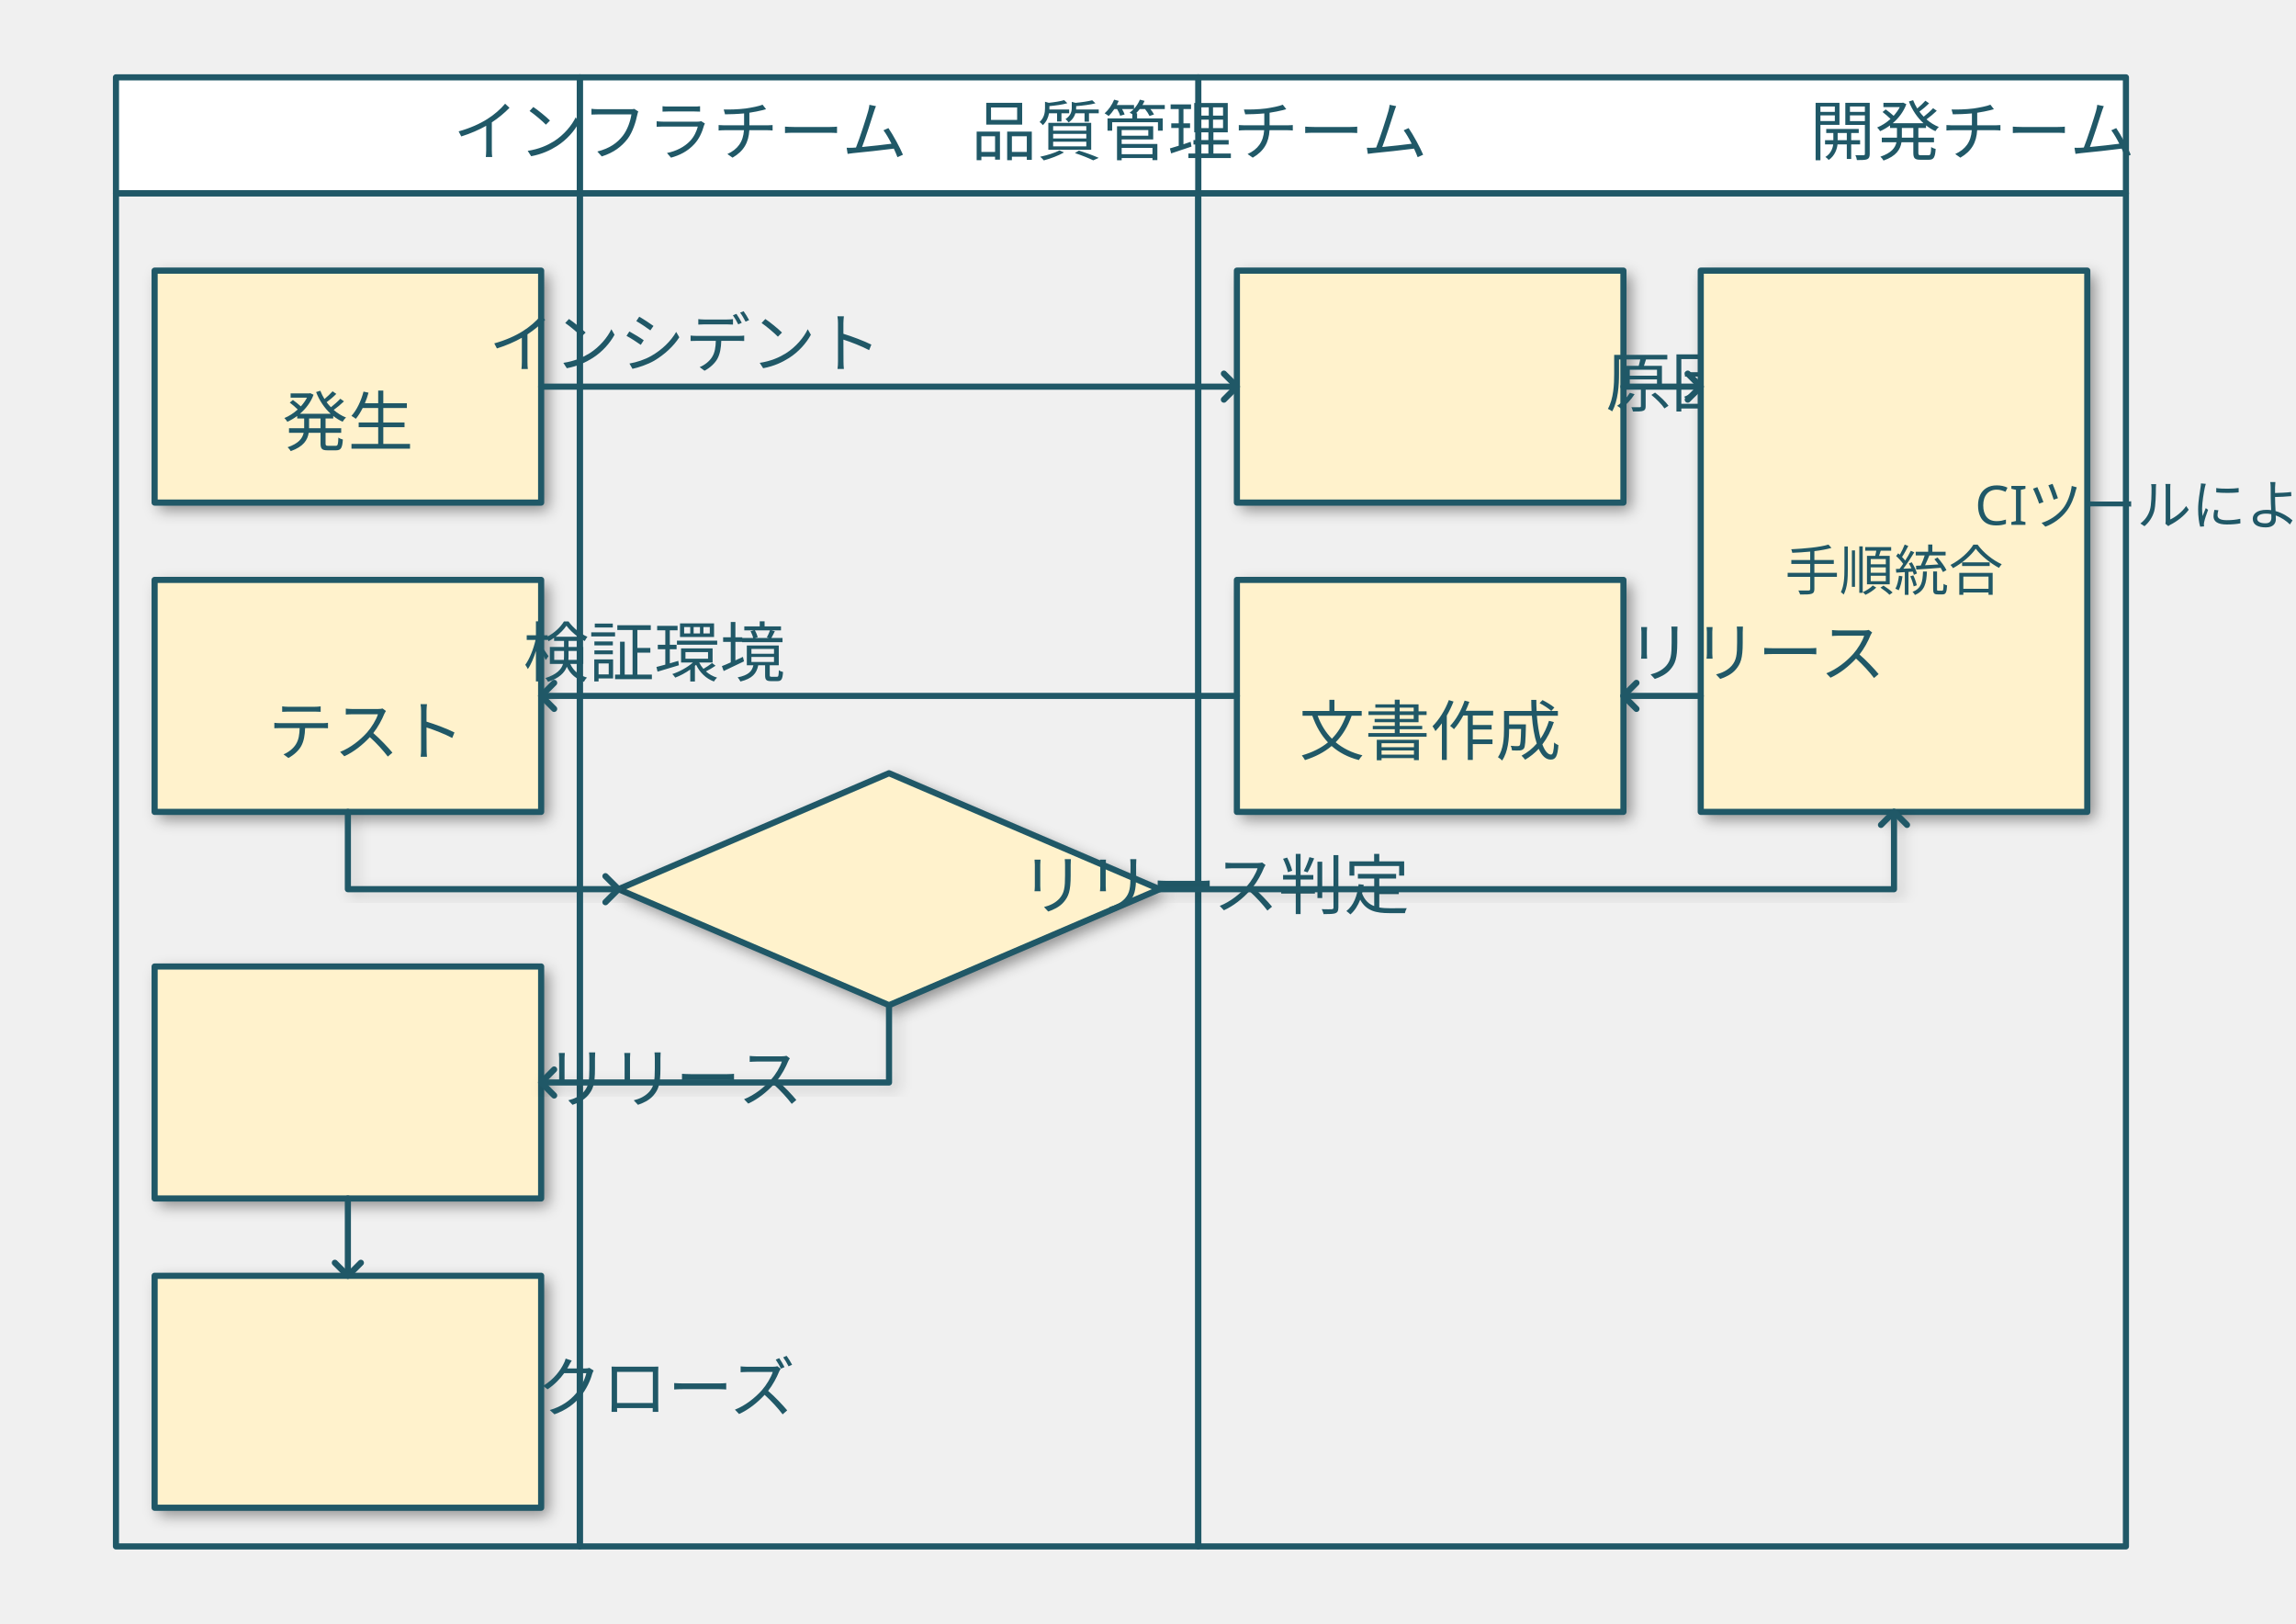
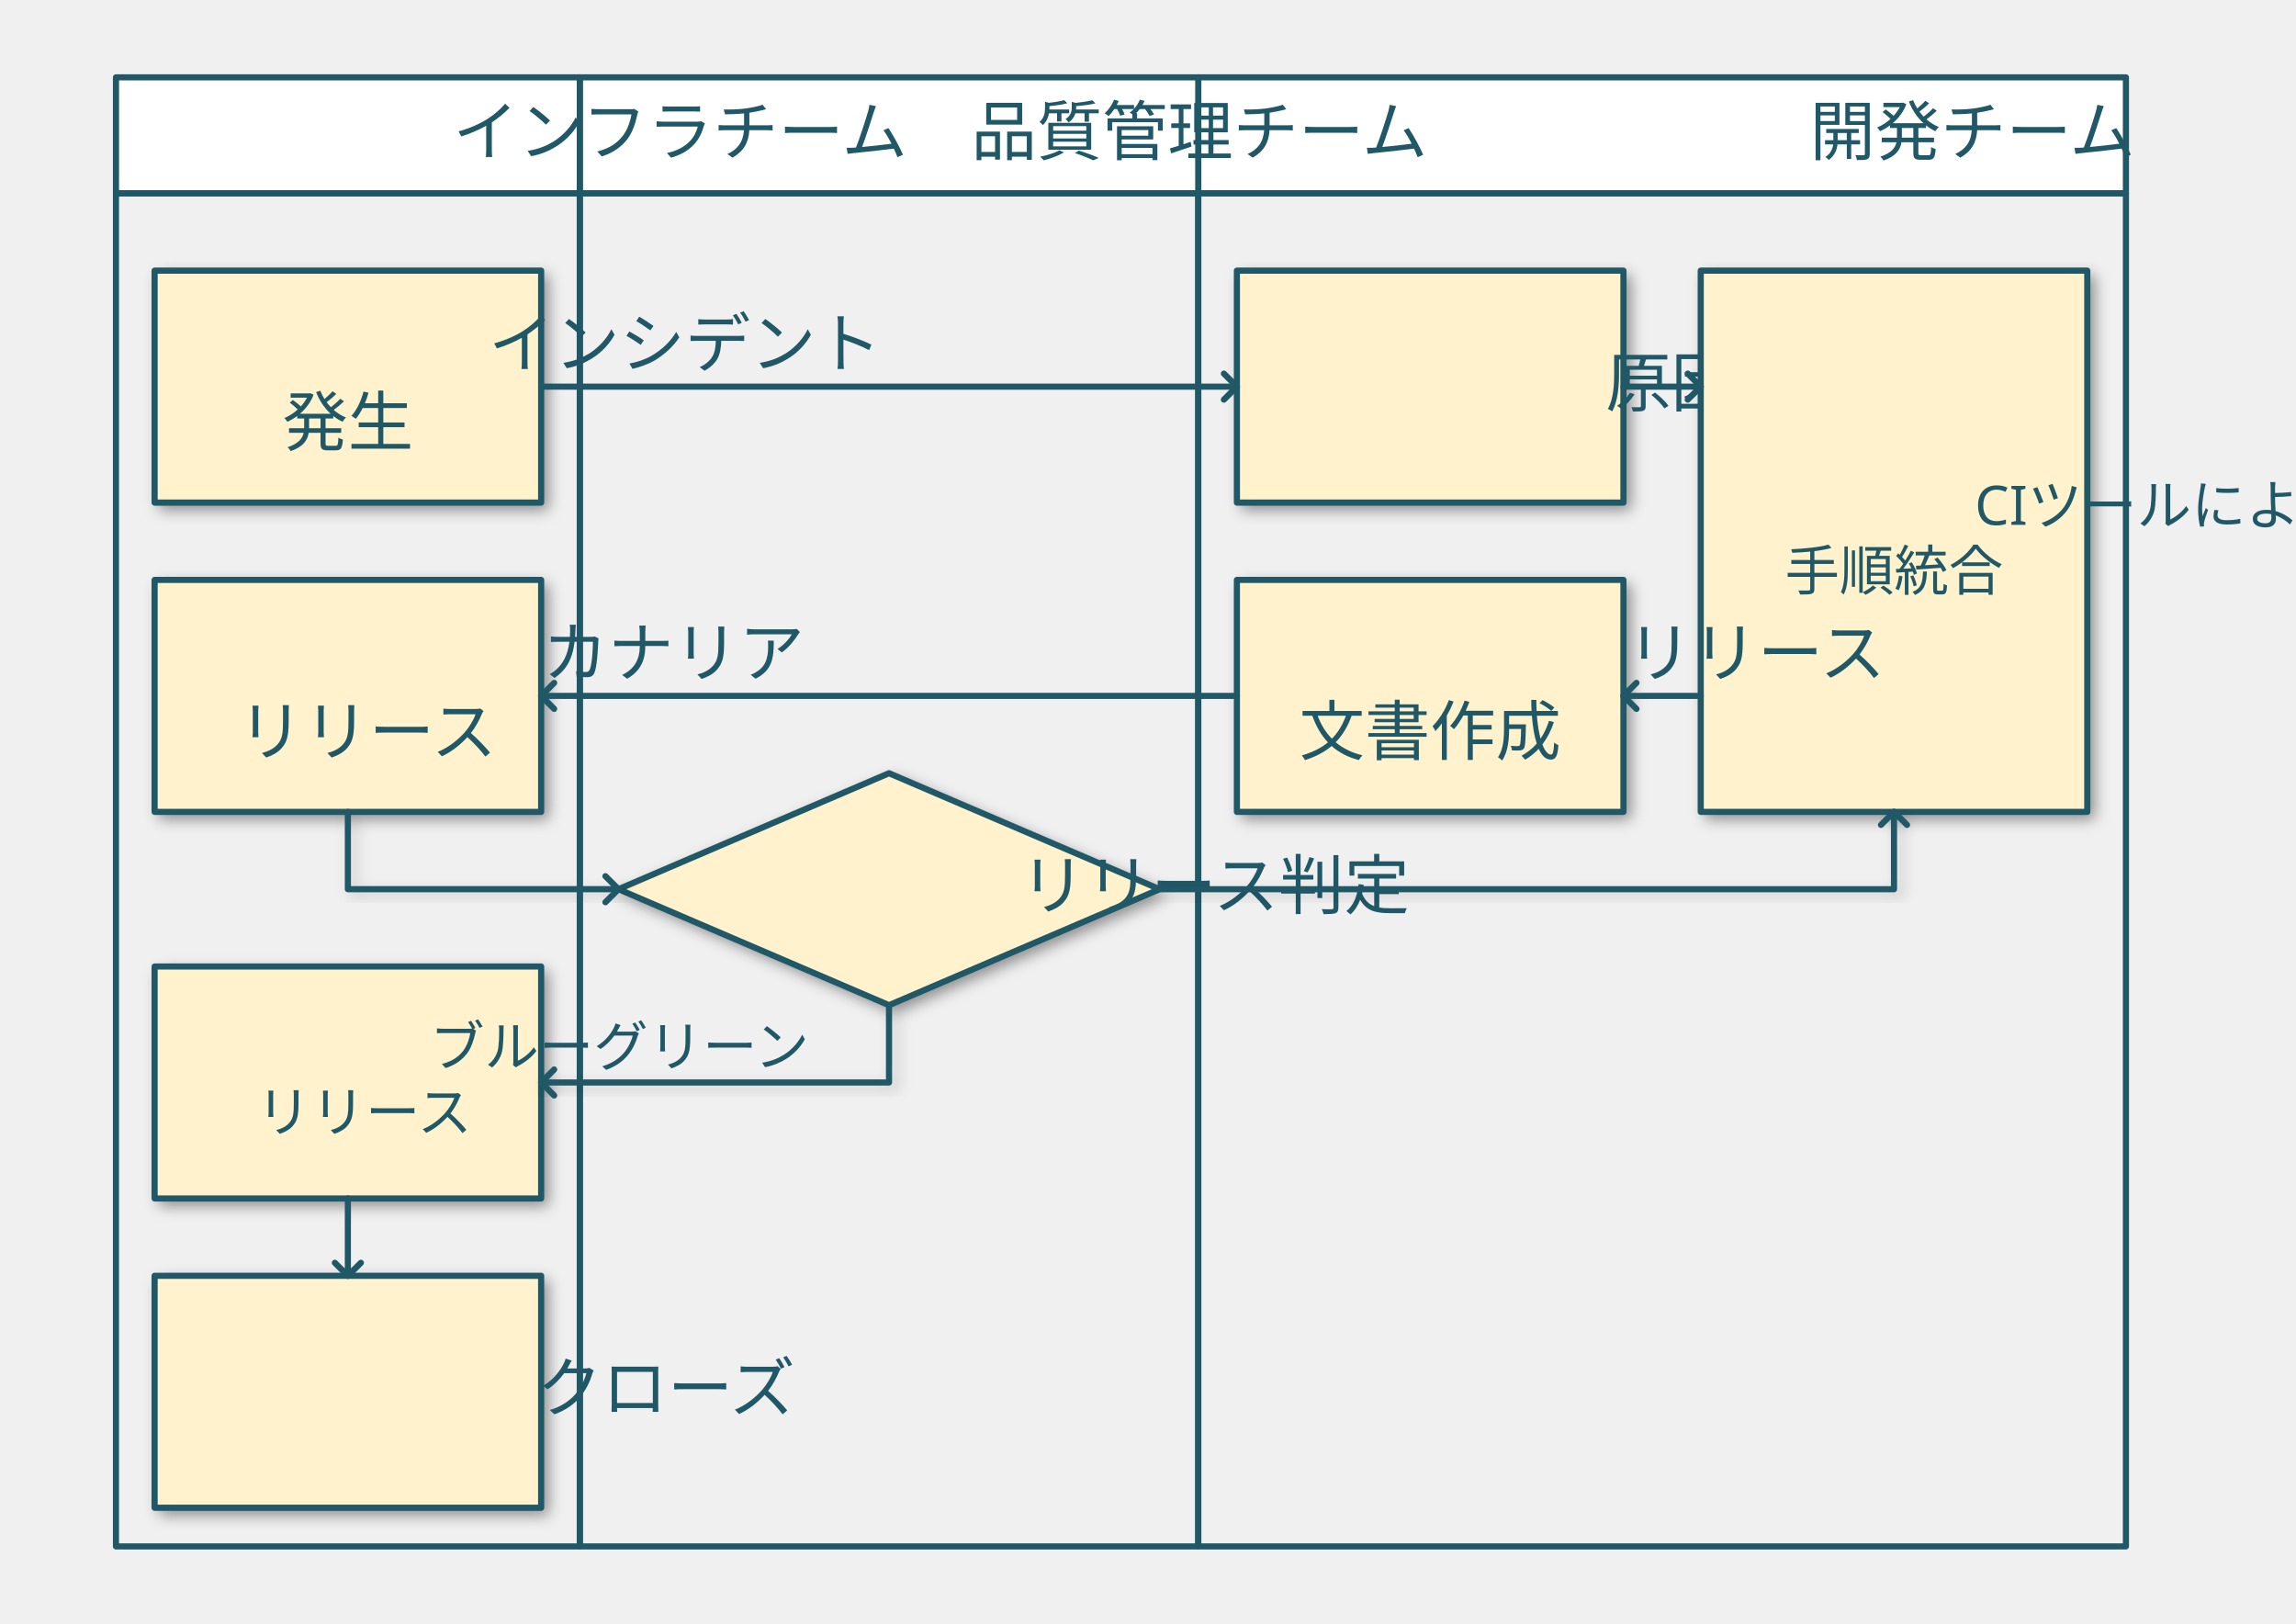
<svg xmlns="http://www.w3.org/2000/svg" xmlns:ns1="http://schemas.microsoft.com/visio/2003/SVGExtensions/" xmlns:xlink="http://www.w3.org/1999/xlink" width="11.693in" height="8.268in" viewBox="0 0 841.89 595.276" xml:space="preserve" color-interpolation-filters="sRGB" class="st13">
  <ns1:documentProperties ns1:langID="1041" ns1:metric="true" ns1:viewMarkup="false">
    <ns1:userDefs>
      <ns1:ud ns1:nameU="msvNoAutoConnect" ns1:val="VT0(1):26" />
    </ns1:userDefs>
  </ns1:documentProperties>
  <style type="text/css">
	
		.st1 {visibility:visible}
		.st2 {fill:#000000;fill-opacity:0.4;filter:url(#filter_2.6666667461395);stroke:#000000;stroke-linecap:round;stroke-linejoin:round;stroke-opacity:0.4}
		.st3 {fill:#fff2cc;stroke:#205867;stroke-linecap:round;stroke-linejoin:round;stroke-width:2.25}
		.st4 {fill:#205867;font-family:ＭＳ Ｐゴシック;font-size:2em}
		.st5 {font-size:1em}
- 		.st6 {fill:none;filter:url(#filter_2.6666667461395);marker-end:url(#mrkr1-46);stroke:#000000;stroke-linecap:round;stroke-linejoin:round;stroke-opacity:0.4}
- 		.st7 {fill:#000000;fill-opacity:0.4;stroke:#000000;stroke-opacity:0.4;stroke-width:0.472}
- 		.st8 {marker-end:url(#mrkr1-52);stroke:#205867;stroke-linecap:round;stroke-linejoin:round;stroke-width:2.25}
- 		.st9 {fill:#205867;fill-opacity:1;stroke:#205867;stroke-opacity:1;stroke-width:0.472}
- 		.st10 {fill:#205867;font-family:ＭＳ Ｐゴシック;font-size:1.667em}
+ 		.st6 {fill:#205867;font-family:ＭＳ Ｐゴシック;font-size:1.667em}
+ 		.st7 {fill:none;filter:url(#filter_2.6666667461395);marker-end:url(#mrkr1-47);stroke:#000000;stroke-linecap:round;stroke-linejoin:round;stroke-opacity:0.4}
+ 		.st8 {fill:#000000;fill-opacity:0.4;stroke:#000000;stroke-opacity:0.4;stroke-width:0.472}
+ 		.st9 {marker-end:url(#mrkr1-53);stroke:#205867;stroke-linecap:round;stroke-linejoin:round;stroke-width:2.25}
+ 		.st10 {fill:#205867;fill-opacity:1;stroke:#205867;stroke-opacity:1;stroke-width:0.472}
		.st11 {fill:#ffffff;stroke:#205867;stroke-linecap:round;stroke-linejoin:round;stroke-width:2.25}
		.st12 {fill:none;stroke:#205867;stroke-linecap:round;stroke-linejoin:round;stroke-width:2.25}
		.st13 {fill:none;fill-rule:evenodd;font-size:12px;overflow:visible;stroke-linecap:square;stroke-miterlimit:3}
	
	</style>
  <defs id="Markers">
    <g id="lend1">
      <path d="M 1 -1 L 0 0 L 1 1 " style="stroke-linecap:round;stroke-linejoin:round;fill:none" />
    </g>
-     <marker id="mrkr1-46" class="st7" ns1:arrowType="1" ns1:arrowSize="2" orient="auto" markerUnits="strokeWidth" overflow="visible">
+     <marker id="mrkr1-47" class="st8" ns1:arrowType="1" ns1:arrowSize="2" orient="auto" markerUnits="strokeWidth" overflow="visible">
      <use xlink:href="#lend1" transform="scale(-2.12,-2.12) " />
    </marker>
-     <marker id="mrkr1-52" class="st9" ns1:arrowType="1" ns1:arrowSize="2" orient="auto" markerUnits="strokeWidth" overflow="visible">
+     <marker id="mrkr1-53" class="st10" ns1:arrowType="1" ns1:arrowSize="2" orient="auto" markerUnits="strokeWidth" overflow="visible">
      <use xlink:href="#lend1" transform="scale(-2.12,-2.12) " />
    </marker>
  </defs>
  <defs id="Filters">
    <filter id="filter_2.6666667461395">
      <feGaussianBlur stdDeviation="2.667" />
    </filter>
  </defs>
-   <g ns1:mID="10" ns1:index="5" ns1:groupContext="foregroundPage">
+   <g ns1:mID="12" ns1:index="6" ns1:groupContext="foregroundPage">
    <ns1:pageProperties ns1:drawingScale="0.0393701" ns1:pageScale="0.0393701" ns1:drawingUnits="24" ns1:shadowOffsetX="8.50394" ns1:shadowOffsetY="-8.50394" />
    <ns1:layer ns1:name="フローチャート" ns1:index="0" />
    <ns1:layer ns1:name="コネクタ" ns1:index="1" />
    <ns1:layer ns1:name="背景" ns1:index="2" ns1:snap="false" ns1:glue="false" />
    <g id="shape1-1" ns1:mID="1" ns1:groupContext="shape" transform="translate(56.6929,-411.024)">
      <ns1:userDefs>
        <ns1:ud ns1:nameU="visVersion" ns1:val="VT0(15):26" />
      </ns1:userDefs>
      <ns1:textBlock ns1:margins="rect(4,4,4,4)" ns1:tabSpace="42.5197" />
      <ns1:textRect cx="70.866" cy="552.756" width="141.74" height="85.039" />
      <g id="shadow1-2" ns1:groupContext="shadow" ns1:shadowOffsetX="2.12132" ns1:shadowOffsetY="-2.12132" ns1:shadowType="1" transform="matrix(1,0,0,1,2.12132,2.12132)" class="st1">
        <rect x="0" y="510.236" width="141.732" height="85.039" class="st2" />
      </g>
      <rect x="0" y="510.236" width="141.732" height="85.039" class="st3" />
      <text x="10.16" y="545.56" class="st4" ns1:langID="1041">
        <ns1:paragraph ns1:horizAlign="1" />
        <ns1:tabList />インシデント<ns1:newlineChar />
        <tspan x="46.87" dy="1.2em" class="st5">発生</tspan>
      </text>
    </g>
    <g id="shape2-8" ns1:mID="2" ns1:groupContext="shape" transform="translate(56.6929,-297.638)">
      <ns1:userDefs>
        <ns1:ud ns1:nameU="visVersion" ns1:val="VT0(15):26" />
      </ns1:userDefs>
      <ns1:textBlock ns1:margins="rect(4,4,4,4)" ns1:tabSpace="42.5197" />
      <ns1:textRect cx="70.866" cy="552.756" width="141.74" height="85.039" />
      <g id="shadow2-9" ns1:groupContext="shadow" ns1:shadowOffsetX="2.12132" ns1:shadowOffsetY="-2.12132" ns1:shadowType="1" transform="matrix(1,0,0,1,2.12132,2.12132)" class="st1">
        <rect x="0" y="510.236" width="141.732" height="85.039" class="st2" />
      </g>
      <rect x="0" y="510.236" width="141.732" height="85.039" class="st3" />
-       <text x="22.87" y="545.56" class="st4" ns1:langID="1041">
-         <ns1:paragraph ns1:horizAlign="1" />
-         <ns1:tabList />検証環境<ns1:newlineChar />
-         <tspan x="41.62" dy="1.2em" class="st5">テスト</tspan>
+       <text x="29.94" y="545.56" class="st4" ns1:langID="1041">
+         <ns1:paragraph ns1:horizAlign="1" />
+         <ns1:tabList />カナリア<ns1:newlineChar />
+         <tspan x="30.6" dy="1.2em" class="st5">リリース</tspan>
      </text>
    </g>
    <g id="shape4-15" ns1:mID="4" ns1:groupContext="shape" transform="translate(56.6929,-155.906)">
      <ns1:userDefs>
        <ns1:ud ns1:nameU="visVersion" ns1:val="VT0(15):26" />
      </ns1:userDefs>
      <ns1:textBlock ns1:margins="rect(4,4,4,4)" ns1:tabSpace="42.5197" />
      <ns1:textRect cx="70.866" cy="552.756" width="141.74" height="85.039" />
      <g id="shadow4-16" ns1:groupContext="shadow" ns1:shadowOffsetX="2.12132" ns1:shadowOffsetY="-2.12132" ns1:shadowType="1" transform="matrix(1,0,0,1,2.12132,2.12132)" class="st1">
        <rect x="0" y="510.236" width="141.732" height="85.039" class="st2" />
      </g>
      <rect x="0" y="510.236" width="141.732" height="85.039" class="st3" />
-       <text x="30.6" y="559.96" class="st4" ns1:langID="1041">
-         <ns1:paragraph ns1:horizAlign="1" />
-         <ns1:tabList />リリース</text>
-     </g>
-     <g id="shape5-21" ns1:mID="5" ns1:groupContext="shape" transform="translate(56.6929,-42.5197)">
-       <ns1:userDefs>
-         <ns1:ud ns1:nameU="visVersion" ns1:val="VT0(15):26" />
-       </ns1:userDefs>
-       <ns1:textBlock ns1:margins="rect(4,4,4,4)" ns1:tabSpace="42.5197" />
-       <ns1:textRect cx="70.866" cy="552.756" width="141.74" height="85.039" />
-       <g id="shadow5-22" ns1:groupContext="shadow" ns1:shadowOffsetX="2.12132" ns1:shadowOffsetY="-2.12132" ns1:shadowType="1" transform="matrix(1,0,0,1,2.12132,2.12132)" class="st1">
+       <text x="7.31" y="546.76" class="st6" ns1:langID="1041">
+         <ns1:paragraph ns1:horizAlign="1" />
+         <ns1:tabList />ブルーグリーン<ns1:newlineChar />
+         <tspan x="37.31" dy="1.2em" class="st5">リリース</tspan>
+       </text>
+     </g>
+     <g id="shape5-22" ns1:mID="5" ns1:groupContext="shape" transform="translate(56.6929,-42.5197)">
+       <ns1:userDefs>
+         <ns1:ud ns1:nameU="visVersion" ns1:val="VT0(15):26" />
+       </ns1:userDefs>
+       <ns1:textBlock ns1:margins="rect(4,4,4,4)" ns1:tabSpace="42.5197" />
+       <ns1:textRect cx="70.866" cy="552.756" width="141.74" height="85.039" />
+       <g id="shadow5-23" ns1:groupContext="shadow" ns1:shadowOffsetX="2.12132" ns1:shadowOffsetY="-2.12132" ns1:shadowType="1" transform="matrix(1,0,0,1,2.12132,2.12132)" class="st1">
        <rect x="0" y="510.236" width="141.732" height="85.039" class="st2" />
      </g>
      <rect x="0" y="510.236" width="141.732" height="85.039" class="st3" />
      <text x="27.74" y="559.96" class="st4" ns1:langID="1041">
        <ns1:paragraph ns1:horizAlign="1" />
        <ns1:tabList />クローズ</text>
    </g>
-     <g id="shape6-27" ns1:mID="6" ns1:groupContext="shape" ns1:layerMember="0" transform="translate(226.772,-226.772)">
+     <g id="shape6-28" ns1:mID="6" ns1:groupContext="shape" ns1:layerMember="0" transform="translate(226.772,-226.772)">
      <ns1:custProps>
        <ns1:cp ns1:nameU="Cost" ns1:lbl="コスト" ns1:prompt="" ns1:type="7" ns1:format="@" ns1:sortKey="" ns1:invis="false" ns1:ask="false" ns1:langID="1041" ns1:cal="0" />
        <ns1:cp ns1:nameU="ProcessNumber" ns1:lbl="プロセス番号" ns1:prompt="" ns1:type="2" ns1:format="" ns1:sortKey="" ns1:invis="false" ns1:ask="false" ns1:langID="1041" ns1:cal="0" />
        <ns1:cp ns1:nameU="Owner" ns1:lbl="所有者" ns1:prompt="" ns1:type="0" ns1:format="" ns1:sortKey="" ns1:invis="false" ns1:ask="false" ns1:langID="1041" ns1:cal="0" />
        <ns1:cp ns1:nameU="Function" ns1:lbl="機能" ns1:prompt="" ns1:type="0" ns1:format="" ns1:sortKey="" ns1:invis="false" ns1:ask="false" ns1:langID="1041" ns1:cal="0" ns1:val="VT4()" />
        <ns1:cp ns1:nameU="StartDate" ns1:lbl="開始日" ns1:prompt="" ns1:type="5" ns1:format="" ns1:sortKey="" ns1:invis="false" ns1:ask="false" ns1:langID="1041" ns1:cal="0" />
        <ns1:cp ns1:nameU="EndDate" ns1:lbl="終了日" ns1:prompt="" ns1:type="5" ns1:format="" ns1:sortKey="" ns1:invis="false" ns1:ask="false" ns1:langID="1041" ns1:cal="0" />
        <ns1:cp ns1:nameU="Status" ns1:lbl="状態" ns1:prompt="" ns1:type="4" ns1:format=";未開始;進行中;完了;延期;情報待ち" ns1:sortKey="" ns1:invis="false" ns1:ask="false" ns1:langID="1041" ns1:cal="0" ns1:val="VT4()" />
      </ns1:custProps>
      <ns1:userDefs>
        <ns1:ud ns1:nameU="visVersion" ns1:prompt="" ns1:val="VT0(15):26" />
        <ns1:ud ns1:nameU="DefaultWidth" ns1:prompt="" ns1:val="VT0(0.98425196850394):24" />
        <ns1:ud ns1:nameU="DefaultHeight" ns1:prompt="" ns1:val="VT0(0.59055118110236):24" />
        <ns1:ud ns1:nameU="ResizeTxtHeight" ns1:prompt="" ns1:val="VT0(0.59055118110236):24" />
        <ns1:ud ns1:nameU="ResizeTxtHeight" ns1:prompt="" ns1:val="VT0(0.62992125984252):24" />
      </ns1:userDefs>
      <ns1:textBlock ns1:margins="rect(2,2,2,2)" ns1:tabSpace="42.5197" />
      <ns1:textRect cx="99.213" cy="552.756" width="165.36" height="63.779" />
-       <g id="shadow6-28" ns1:groupContext="shadow" ns1:shadowOffsetX="2.12132" ns1:shadowOffsetY="-2.12132" ns1:shadowType="1" transform="matrix(1,0,0,1,2.12132,2.12132)" class="st1">
+       <g id="shadow6-29" ns1:groupContext="shadow" ns1:shadowOffsetX="2.12132" ns1:shadowOffsetY="-2.12132" ns1:shadowType="1" transform="matrix(1,0,0,1,2.12132,2.12132)" class="st1">
        <path d="M0 552.76 L99.21 510.24 L198.43 552.76 L99.21 595.28 L0 552.76 Z" class="st2" />
      </g>
      <path d="M0 552.76 L99.21 510.24 L198.43 552.76 L99.21 595.28 L0 552.76 Z" class="st3" />
      <text x="34.95" y="559.96" class="st4" ns1:langID="1041">
        <ns1:paragraph ns1:horizAlign="1" />
        <ns1:tabList />リリース判定</text>
    </g>
-     <g id="shape7-33" ns1:mID="7" ns1:groupContext="shape" transform="translate(453.543,-411.024)">
-       <ns1:userDefs>
-         <ns1:ud ns1:nameU="visVersion" ns1:val="VT0(15):26" />
-       </ns1:userDefs>
-       <ns1:textBlock ns1:margins="rect(4,4,4,4)" ns1:tabSpace="42.5197" />
-       <ns1:textRect cx="70.866" cy="552.756" width="141.74" height="85.039" />
-       <g id="shadow7-34" ns1:groupContext="shadow" ns1:shadowOffsetX="2.12132" ns1:shadowOffsetY="-2.12132" ns1:shadowType="1" transform="matrix(1,0,0,1,2.12132,2.12132)" class="st1">
+     <g id="shape7-34" ns1:mID="7" ns1:groupContext="shape" transform="translate(453.543,-411.024)">
+       <ns1:userDefs>
+         <ns1:ud ns1:nameU="visVersion" ns1:val="VT0(15):26" />
+       </ns1:userDefs>
+       <ns1:textBlock ns1:margins="rect(4,4,4,4)" ns1:tabSpace="42.5197" />
+       <ns1:textRect cx="70.866" cy="552.756" width="141.74" height="85.039" />
+       <g id="shadow7-35" ns1:groupContext="shadow" ns1:shadowOffsetX="2.12132" ns1:shadowOffsetY="-2.12132" ns1:shadowType="1" transform="matrix(1,0,0,1,2.12132,2.12132)" class="st1">
        <rect x="0" y="510.236" width="141.732" height="85.039" class="st2" />
      </g>
      <rect x="0" y="510.236" width="141.732" height="85.039" class="st3" />
      <text x="22.87" y="559.96" class="st4" ns1:langID="1041">
        <ns1:paragraph ns1:horizAlign="1" />
        <ns1:tabList />原因調査</text>
    </g>
-     <g id="shape9-39" ns1:mID="9" ns1:groupContext="shape" transform="translate(198.425,-453.543) rotate(8.31597E-07)">
-       <g id="shadow9-40" ns1:groupContext="shadow" ns1:shadowOffsetX="2.12132" ns1:shadowOffsetY="-2.12132" ns1:shadowType="1" transform="matrix(1,0,0,1,2.12132,2.12132)" class="st1">
-         <path d="M0 595.28 L255.12 595.28" class="st6" />
-       </g>
-       <path d="M0 595.28 L255.12 595.28" class="st8" />
-     </g>
-     <g id="shape12-53" ns1:mID="12" ns1:groupContext="shape" transform="translate(623.622,-297.638)">
+     <g id="shape9-40" ns1:mID="9" ns1:groupContext="shape" transform="translate(198.425,-453.543) rotate(8.31597E-07)">
+       <g id="shadow9-41" ns1:groupContext="shadow" ns1:shadowOffsetX="2.12132" ns1:shadowOffsetY="-2.12132" ns1:shadowType="1" transform="matrix(1,0,0,1,2.12132,2.12132)" class="st1">
+         <path d="M0 595.28 L255.12 595.28" class="st7" />
+       </g>
+       <path d="M0 595.28 L255.12 595.28" class="st9" />
+     </g>
+     <g id="shape12-54" ns1:mID="12" ns1:groupContext="shape" transform="translate(623.622,-297.638)">
      <ns1:userDefs>
        <ns1:ud ns1:nameU="visVersion" ns1:val="VT0(15):26" />
      </ns1:userDefs>
      <ns1:textBlock ns1:margins="rect(4,4,4,4)" ns1:tabSpace="42.5197" />
      <ns1:textRect cx="70.866" cy="496.063" width="141.74" height="198.425" />
-       <g id="shadow12-54" ns1:groupContext="shadow" ns1:shadowOffsetX="2.12132" ns1:shadowOffsetY="-2.12132" ns1:shadowType="1" transform="matrix(1,0,0,1,2.12132,2.12132)" class="st1">
+       <g id="shadow12-55" ns1:groupContext="shadow" ns1:shadowOffsetX="2.12132" ns1:shadowOffsetY="-2.12132" ns1:shadowType="1" transform="matrix(1,0,0,1,2.12132,2.12132)" class="st1">
        <rect x="0" y="396.85" width="141.732" height="198.425" class="st2" />
      </g>
      <rect x="0" y="396.85" width="141.732" height="198.425" class="st3" />
-       <text x="6.84" y="490.06" class="st10" ns1:langID="1041">
+       <text x="6.84" y="490.06" class="st6" ns1:langID="1041">
        <ns1:paragraph ns1:horizAlign="1" />
        <ns1:tabList />CIツールによる<ns1:newlineChar />
        <tspan x="30.87" dy="1.2em" class="st5">手順統合</tspan>
      </text>
    </g>
-     <g id="shape13-60" ns1:mID="13" ns1:groupContext="shape" transform="translate(453.543,-297.638)">
-       <ns1:userDefs>
-         <ns1:ud ns1:nameU="visVersion" ns1:val="VT0(15):26" />
-       </ns1:userDefs>
-       <ns1:textBlock ns1:margins="rect(4,4,4,4)" ns1:tabSpace="42.5197" />
-       <ns1:textRect cx="70.866" cy="552.756" width="141.74" height="85.039" />
-       <g id="shadow13-61" ns1:groupContext="shadow" ns1:shadowOffsetX="2.12132" ns1:shadowOffsetY="-2.12132" ns1:shadowType="1" transform="matrix(1,0,0,1,2.12132,2.12132)" class="st1">
+     <g id="shape13-61" ns1:mID="13" ns1:groupContext="shape" transform="translate(453.543,-297.638)">
+       <ns1:userDefs>
+         <ns1:ud ns1:nameU="visVersion" ns1:val="VT0(15):26" />
+       </ns1:userDefs>
+       <ns1:textBlock ns1:margins="rect(4,4,4,4)" ns1:tabSpace="42.5197" />
+       <ns1:textRect cx="70.866" cy="552.756" width="141.74" height="85.039" />
+       <g id="shadow13-62" ns1:groupContext="shadow" ns1:shadowOffsetX="2.12132" ns1:shadowOffsetY="-2.12132" ns1:shadowType="1" transform="matrix(1,0,0,1,2.12132,2.12132)" class="st1">
        <rect x="0" y="510.236" width="141.732" height="85.039" class="st2" />
      </g>
      <rect x="0" y="510.236" width="141.732" height="85.039" class="st3" />
      <text x="30.6" y="545.56" class="st4" ns1:langID="1041">
        <ns1:paragraph ns1:horizAlign="1" />
        <ns1:tabList />リリース<ns1:newlineChar />
        <tspan x="22.87" dy="1.2em" class="st5">文書作成</tspan>
      </text>
    </g>
-     <g id="shape14-67" ns1:mID="14" ns1:groupContext="shape" transform="translate(595.276,-453.543)">
-       <g id="shadow14-68" ns1:groupContext="shadow" ns1:shadowOffsetX="2.12132" ns1:shadowOffsetY="-2.12132" ns1:shadowType="1" transform="matrix(1,0,0,1,2.12132,2.12132)" class="st1">
-         <path d="M0 595.28 L28.35 595.28" class="st6" />
-       </g>
-       <path d="M0 595.28 L28.35 595.28" class="st8" />
-     </g>
-     <g id="shape16-79" ns1:mID="16" ns1:groupContext="shape" transform="translate(623.622,850.394) rotate(180)">
-       <g id="shadow16-80" ns1:groupContext="shadow" ns1:shadowOffsetX="2.12132" ns1:shadowOffsetY="-2.12132" ns1:shadowType="1" transform="matrix(1,0,0,1,-2.12132,-2.12132)" class="st1">
-         <path d="M0 595.28 L28.35 595.28" class="st6" />
-       </g>
-       <path d="M0 595.28 L28.35 595.28" class="st8" />
-     </g>
-     <g id="shape17-91" ns1:mID="17" ns1:groupContext="shape" transform="translate(453.543,850.394) rotate(180)">
-       <g id="shadow17-92" ns1:groupContext="shadow" ns1:shadowOffsetX="2.12132" ns1:shadowOffsetY="-2.12132" ns1:shadowType="1" transform="matrix(1,0,0,1,-2.12132,-2.12132)" class="st1">
-         <path d="M0 595.28 L255.12 595.28" class="st6" />
-       </g>
-       <path d="M0 595.28 L255.12 595.28" class="st8" />
-     </g>
-     <g id="shape20-103" ns1:mID="20" ns1:groupContext="shape" ns1:layerMember="1" transform="translate(127.559,-297.638)">
-       <g id="shadow20-104" ns1:groupContext="shadow" ns1:shadowOffsetX="2.12132" ns1:shadowOffsetY="-2.12132" ns1:shadowType="1" transform="matrix(1,0,0,1,2.12132,2.12132)" class="st1">
-         <path d="M0 595.28 L0 623.62 L99.21 623.62" class="st6" />
-       </g>
-       <path d="M0 595.28 L0 623.62 L99.21 623.62" class="st8" />
-     </g>
-     <g id="shape21-115" ns1:mID="21" ns1:groupContext="shape" ns1:layerMember="2" transform="translate(439.37,-524.409)">
+     <g id="shape14-68" ns1:mID="14" ns1:groupContext="shape" transform="translate(595.276,-453.543)">
+       <g id="shadow14-69" ns1:groupContext="shadow" ns1:shadowOffsetX="2.12132" ns1:shadowOffsetY="-2.12132" ns1:shadowType="1" transform="matrix(1,0,0,1,2.12132,2.12132)" class="st1">
+         <path d="M0 595.28 L28.35 595.28" class="st7" />
+       </g>
+       <path d="M0 595.28 L28.35 595.28" class="st9" />
+     </g>
+     <g id="shape16-80" ns1:mID="16" ns1:groupContext="shape" transform="translate(623.622,850.394) rotate(180)">
+       <g id="shadow16-81" ns1:groupContext="shadow" ns1:shadowOffsetX="2.12132" ns1:shadowOffsetY="-2.12132" ns1:shadowType="1" transform="matrix(1,0,0,1,-2.12132,-2.12132)" class="st1">
+         <path d="M0 595.28 L28.35 595.28" class="st7" />
+       </g>
+       <path d="M0 595.28 L28.35 595.28" class="st9" />
+     </g>
+     <g id="shape17-92" ns1:mID="17" ns1:groupContext="shape" transform="translate(453.543,850.394) rotate(180)">
+       <g id="shadow17-93" ns1:groupContext="shadow" ns1:shadowOffsetX="2.12132" ns1:shadowOffsetY="-2.12132" ns1:shadowType="1" transform="matrix(1,0,0,1,-2.12132,-2.12132)" class="st1">
+         <path d="M0 595.28 L255.12 595.28" class="st7" />
+       </g>
+       <path d="M0 595.28 L255.12 595.28" class="st9" />
+     </g>
+     <g id="shape20-104" ns1:mID="20" ns1:groupContext="shape" ns1:layerMember="1" transform="translate(127.559,-297.638)">
+       <g id="shadow20-105" ns1:groupContext="shadow" ns1:shadowOffsetX="2.12132" ns1:shadowOffsetY="-2.12132" ns1:shadowType="1" transform="matrix(1,0,0,1,2.12132,2.12132)" class="st1">
+         <path d="M0 595.28 L0 623.62 L99.21 623.62" class="st7" />
+       </g>
+       <path d="M0 595.28 L0 623.62 L99.21 623.62" class="st9" />
+     </g>
+     <g id="shape21-116" ns1:mID="21" ns1:groupContext="shape" ns1:layerMember="2" transform="translate(439.37,-524.409)">
      <ns1:userDefs>
        <ns1:ud ns1:nameU="visVersion" ns1:val="VT0(15):26" />
      </ns1:userDefs>
      <ns1:textBlock ns1:margins="rect(4,4,4,4)" ns1:tabSpace="42.5197" />
      <ns1:textRect cx="170.079" cy="574.016" width="340.16" height="42.52" />
      <rect x="0" y="552.756" width="340.157" height="42.52" class="st11" />
      <text x="111.91" y="581.22" class="st4" ns1:langID="1041">
        <ns1:paragraph ns1:horizAlign="1" />
        <ns1:tabList />開発チーム</text>
    </g>
-     <g id="shape22-118" ns1:mID="22" ns1:groupContext="shape" ns1:layerMember="2" transform="translate(212.598,-524.409)">
+     <g id="shape22-119" ns1:mID="22" ns1:groupContext="shape" ns1:layerMember="2" transform="translate(212.598,-524.409)">
      <ns1:userDefs>
        <ns1:ud ns1:nameU="visVersion" ns1:val="VT0(15):26" />
      </ns1:userDefs>
      <ns1:textBlock ns1:margins="rect(4,4,4,4)" ns1:tabSpace="42.5197" />
      <ns1:textRect cx="113.386" cy="574.016" width="226.78" height="42.52" />
      <rect x="0" y="552.756" width="226.772" height="42.52" class="st11" />
      <text x="31.21" y="581.22" class="st4" ns1:langID="1041">
        <ns1:paragraph ns1:horizAlign="1" />
        <ns1:tabList />品質管理チーム</text>
    </g>
-     <g id="shape23-121" ns1:mID="23" ns1:groupContext="shape" ns1:layerMember="2" transform="translate(42.5197,-524.409)">
+     <g id="shape23-122" ns1:mID="23" ns1:groupContext="shape" ns1:layerMember="2" transform="translate(42.5197,-524.409)">
      <ns1:userDefs>
        <ns1:ud ns1:nameU="visVersion" ns1:val="VT0(15):26" />
      </ns1:userDefs>
      <ns1:textBlock ns1:margins="rect(4,4,4,4)" ns1:tabSpace="42.5197" />
      <ns1:textRect cx="85.039" cy="574.016" width="170.08" height="42.52" />
      <rect x="0" y="552.756" width="170.079" height="42.52" class="st11" />
      <text x="11.26" y="581.22" class="st4" ns1:langID="1041">
        <ns1:paragraph ns1:horizAlign="1" />
        <ns1:tabList />インフラチーム</text>
    </g>
-     <g id="shape24-124" ns1:mID="24" ns1:groupContext="shape" ns1:layerMember="2" transform="translate(439.37,-28.3465)">
+     <g id="shape24-125" ns1:mID="24" ns1:groupContext="shape" ns1:layerMember="2" transform="translate(439.37,-28.3465)">
      <ns1:userDefs>
        <ns1:ud ns1:nameU="visVersion" ns1:val="VT0(15):26" />
      </ns1:userDefs>
      <rect x="0" y="99.213" width="340.157" height="496.063" class="st12" />
    </g>
-     <g id="shape25-126" ns1:mID="25" ns1:groupContext="shape" ns1:layerMember="2" transform="translate(212.598,-28.3465)">
+     <g id="shape25-127" ns1:mID="25" ns1:groupContext="shape" ns1:layerMember="2" transform="translate(212.598,-28.3465)">
      <ns1:userDefs>
        <ns1:ud ns1:nameU="visVersion" ns1:val="VT0(15):26" />
      </ns1:userDefs>
      <rect x="0" y="99.213" width="226.772" height="496.063" class="st12" />
    </g>
-     <g id="shape26-128" ns1:mID="26" ns1:groupContext="shape" ns1:layerMember="2" transform="translate(42.5197,-28.3465)">
+     <g id="shape26-129" ns1:mID="26" ns1:groupContext="shape" ns1:layerMember="2" transform="translate(42.5197,-28.3465)">
      <ns1:userDefs>
        <ns1:ud ns1:nameU="visVersion" ns1:val="VT0(15):26" />
      </ns1:userDefs>
      <rect x="0" y="99.213" width="170.079" height="496.063" class="st12" />
    </g>
-     <g id="shape27-130" ns1:mID="27" ns1:groupContext="shape" ns1:layerMember="1" transform="translate(425.197,-269.291)">
-       <g id="shadow27-131" ns1:groupContext="shadow" ns1:shadowOffsetX="2.12132" ns1:shadowOffsetY="-2.12132" ns1:shadowType="1" transform="matrix(1,0,0,1,2.12132,2.12132)" class="st1">
-         <path d="M0 595.28 L269.29 595.28 L269.29 566.93" class="st6" />
-       </g>
-       <path d="M0 595.28 L269.29 595.28 L269.29 566.93" class="st8" />
-     </g>
-     <g id="shape29-142" ns1:mID="29" ns1:groupContext="shape" ns1:layerMember="1" transform="translate(325.984,-226.772)">
-       <g id="shadow29-143" ns1:groupContext="shadow" ns1:shadowOffsetX="2.12132" ns1:shadowOffsetY="-2.12132" ns1:shadowType="1" transform="matrix(1,0,0,1,2.12132,2.12132)" class="st1">
-         <path d="M0 595.28 L0 623.62 L-127.56 623.62" class="st6" />
-       </g>
-       <path d="M0 595.28 L0 623.62 L-127.56 623.62" class="st8" />
-     </g>
-     <g id="shape31-154" ns1:mID="31" ns1:groupContext="shape" transform="translate(722.835,439.37) rotate(90)">
-       <g id="shadow31-155" ns1:groupContext="shadow" ns1:shadowOffsetX="2.12132" ns1:shadowOffsetY="-2.12132" ns1:shadowType="1" transform="matrix(1,0,0,1,2.12132,-2.12132)" class="st1">
-         <path d="M0 595.28 L28.35 595.28" class="st6" />
-       </g>
-       <path d="M0 595.28 L28.35 595.28" class="st8" />
+     <g id="shape27-131" ns1:mID="27" ns1:groupContext="shape" ns1:layerMember="1" transform="translate(425.197,-269.291)">
+       <g id="shadow27-132" ns1:groupContext="shadow" ns1:shadowOffsetX="2.12132" ns1:shadowOffsetY="-2.12132" ns1:shadowType="1" transform="matrix(1,0,0,1,2.12132,2.12132)" class="st1">
+         <path d="M0 595.28 L269.29 595.28 L269.29 566.93" class="st7" />
+       </g>
+       <path d="M0 595.28 L269.29 595.28 L269.29 566.93" class="st9" />
+     </g>
+     <g id="shape29-143" ns1:mID="29" ns1:groupContext="shape" ns1:layerMember="1" transform="translate(325.984,-226.772)">
+       <g id="shadow29-144" ns1:groupContext="shadow" ns1:shadowOffsetX="2.12132" ns1:shadowOffsetY="-2.12132" ns1:shadowType="1" transform="matrix(1,0,0,1,2.12132,2.12132)" class="st1">
+         <path d="M0 595.28 L0 623.62 L-127.56 623.62" class="st7" />
+       </g>
+       <path d="M0 595.28 L0 623.62 L-127.56 623.62" class="st9" />
+     </g>
+     <g id="shape31-155" ns1:mID="31" ns1:groupContext="shape" transform="translate(722.835,439.37) rotate(90)">
+       <g id="shadow31-156" ns1:groupContext="shadow" ns1:shadowOffsetX="2.12132" ns1:shadowOffsetY="-2.12132" ns1:shadowType="1" transform="matrix(1,0,0,1,2.12132,-2.12132)" class="st1">
+         <path d="M0 595.28 L28.35 595.28" class="st7" />
+       </g>
+       <path d="M0 595.28 L28.35 595.28" class="st9" />
    </g>
  </g>
</svg>
